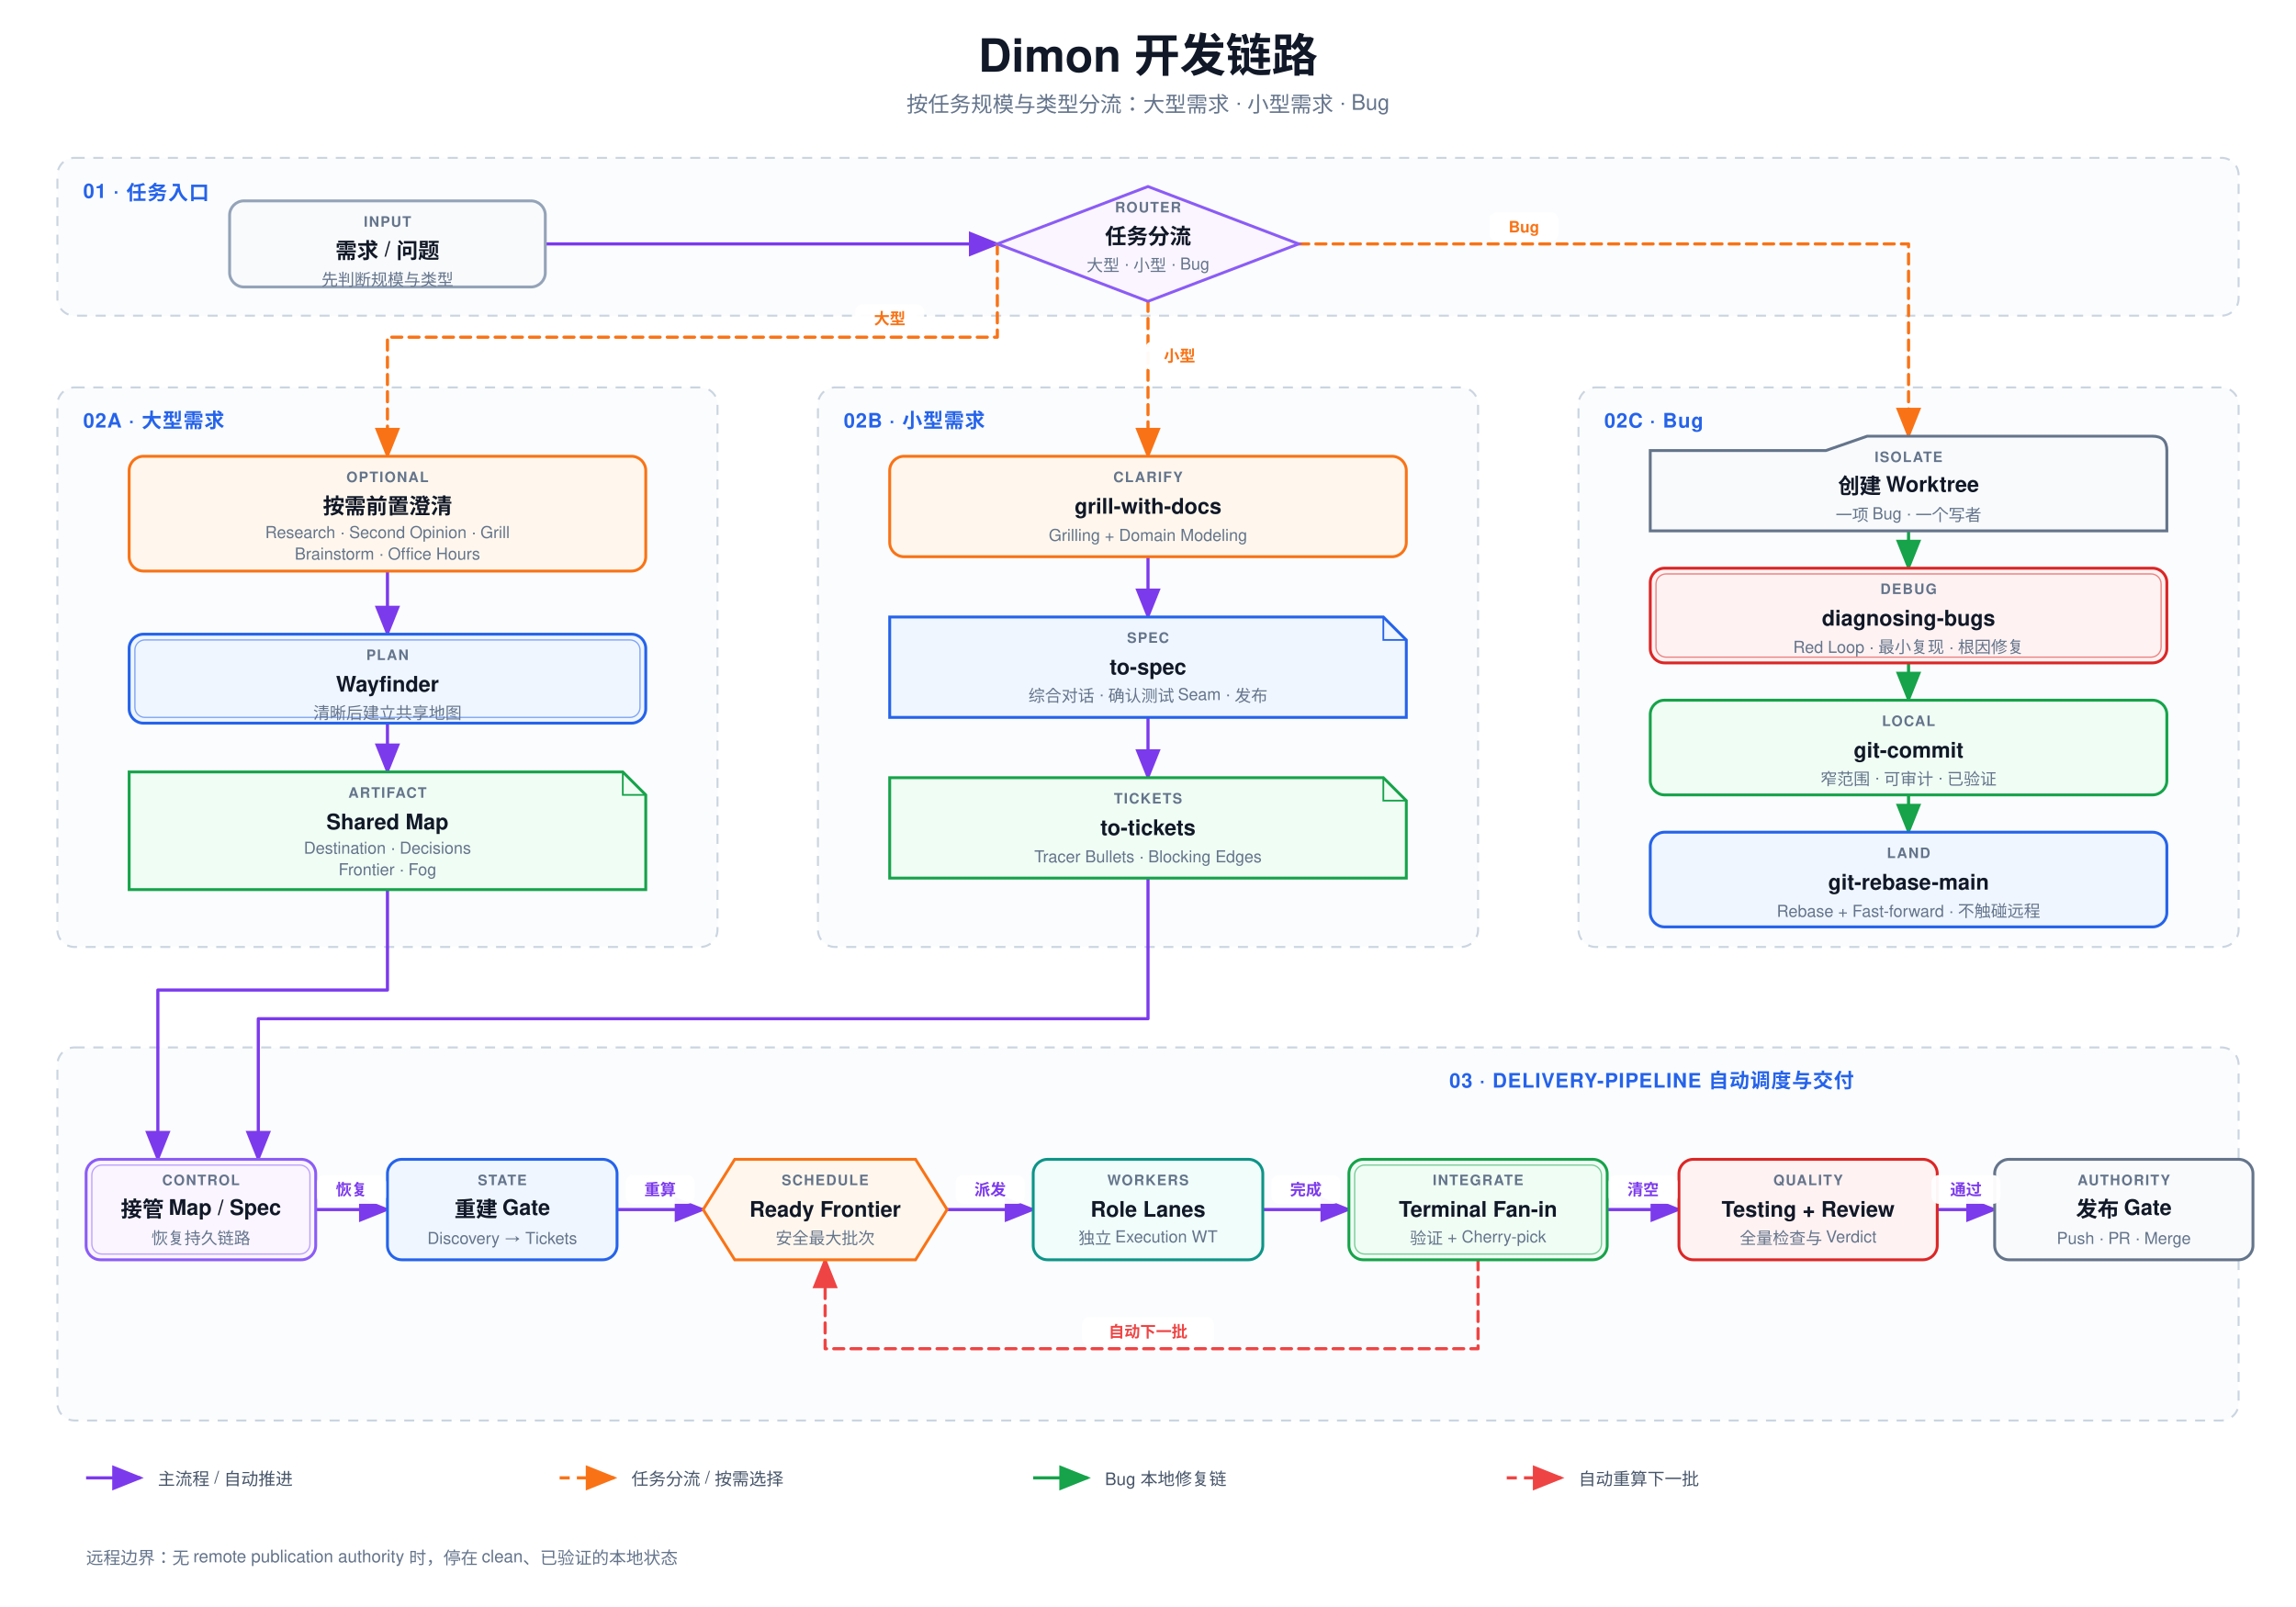
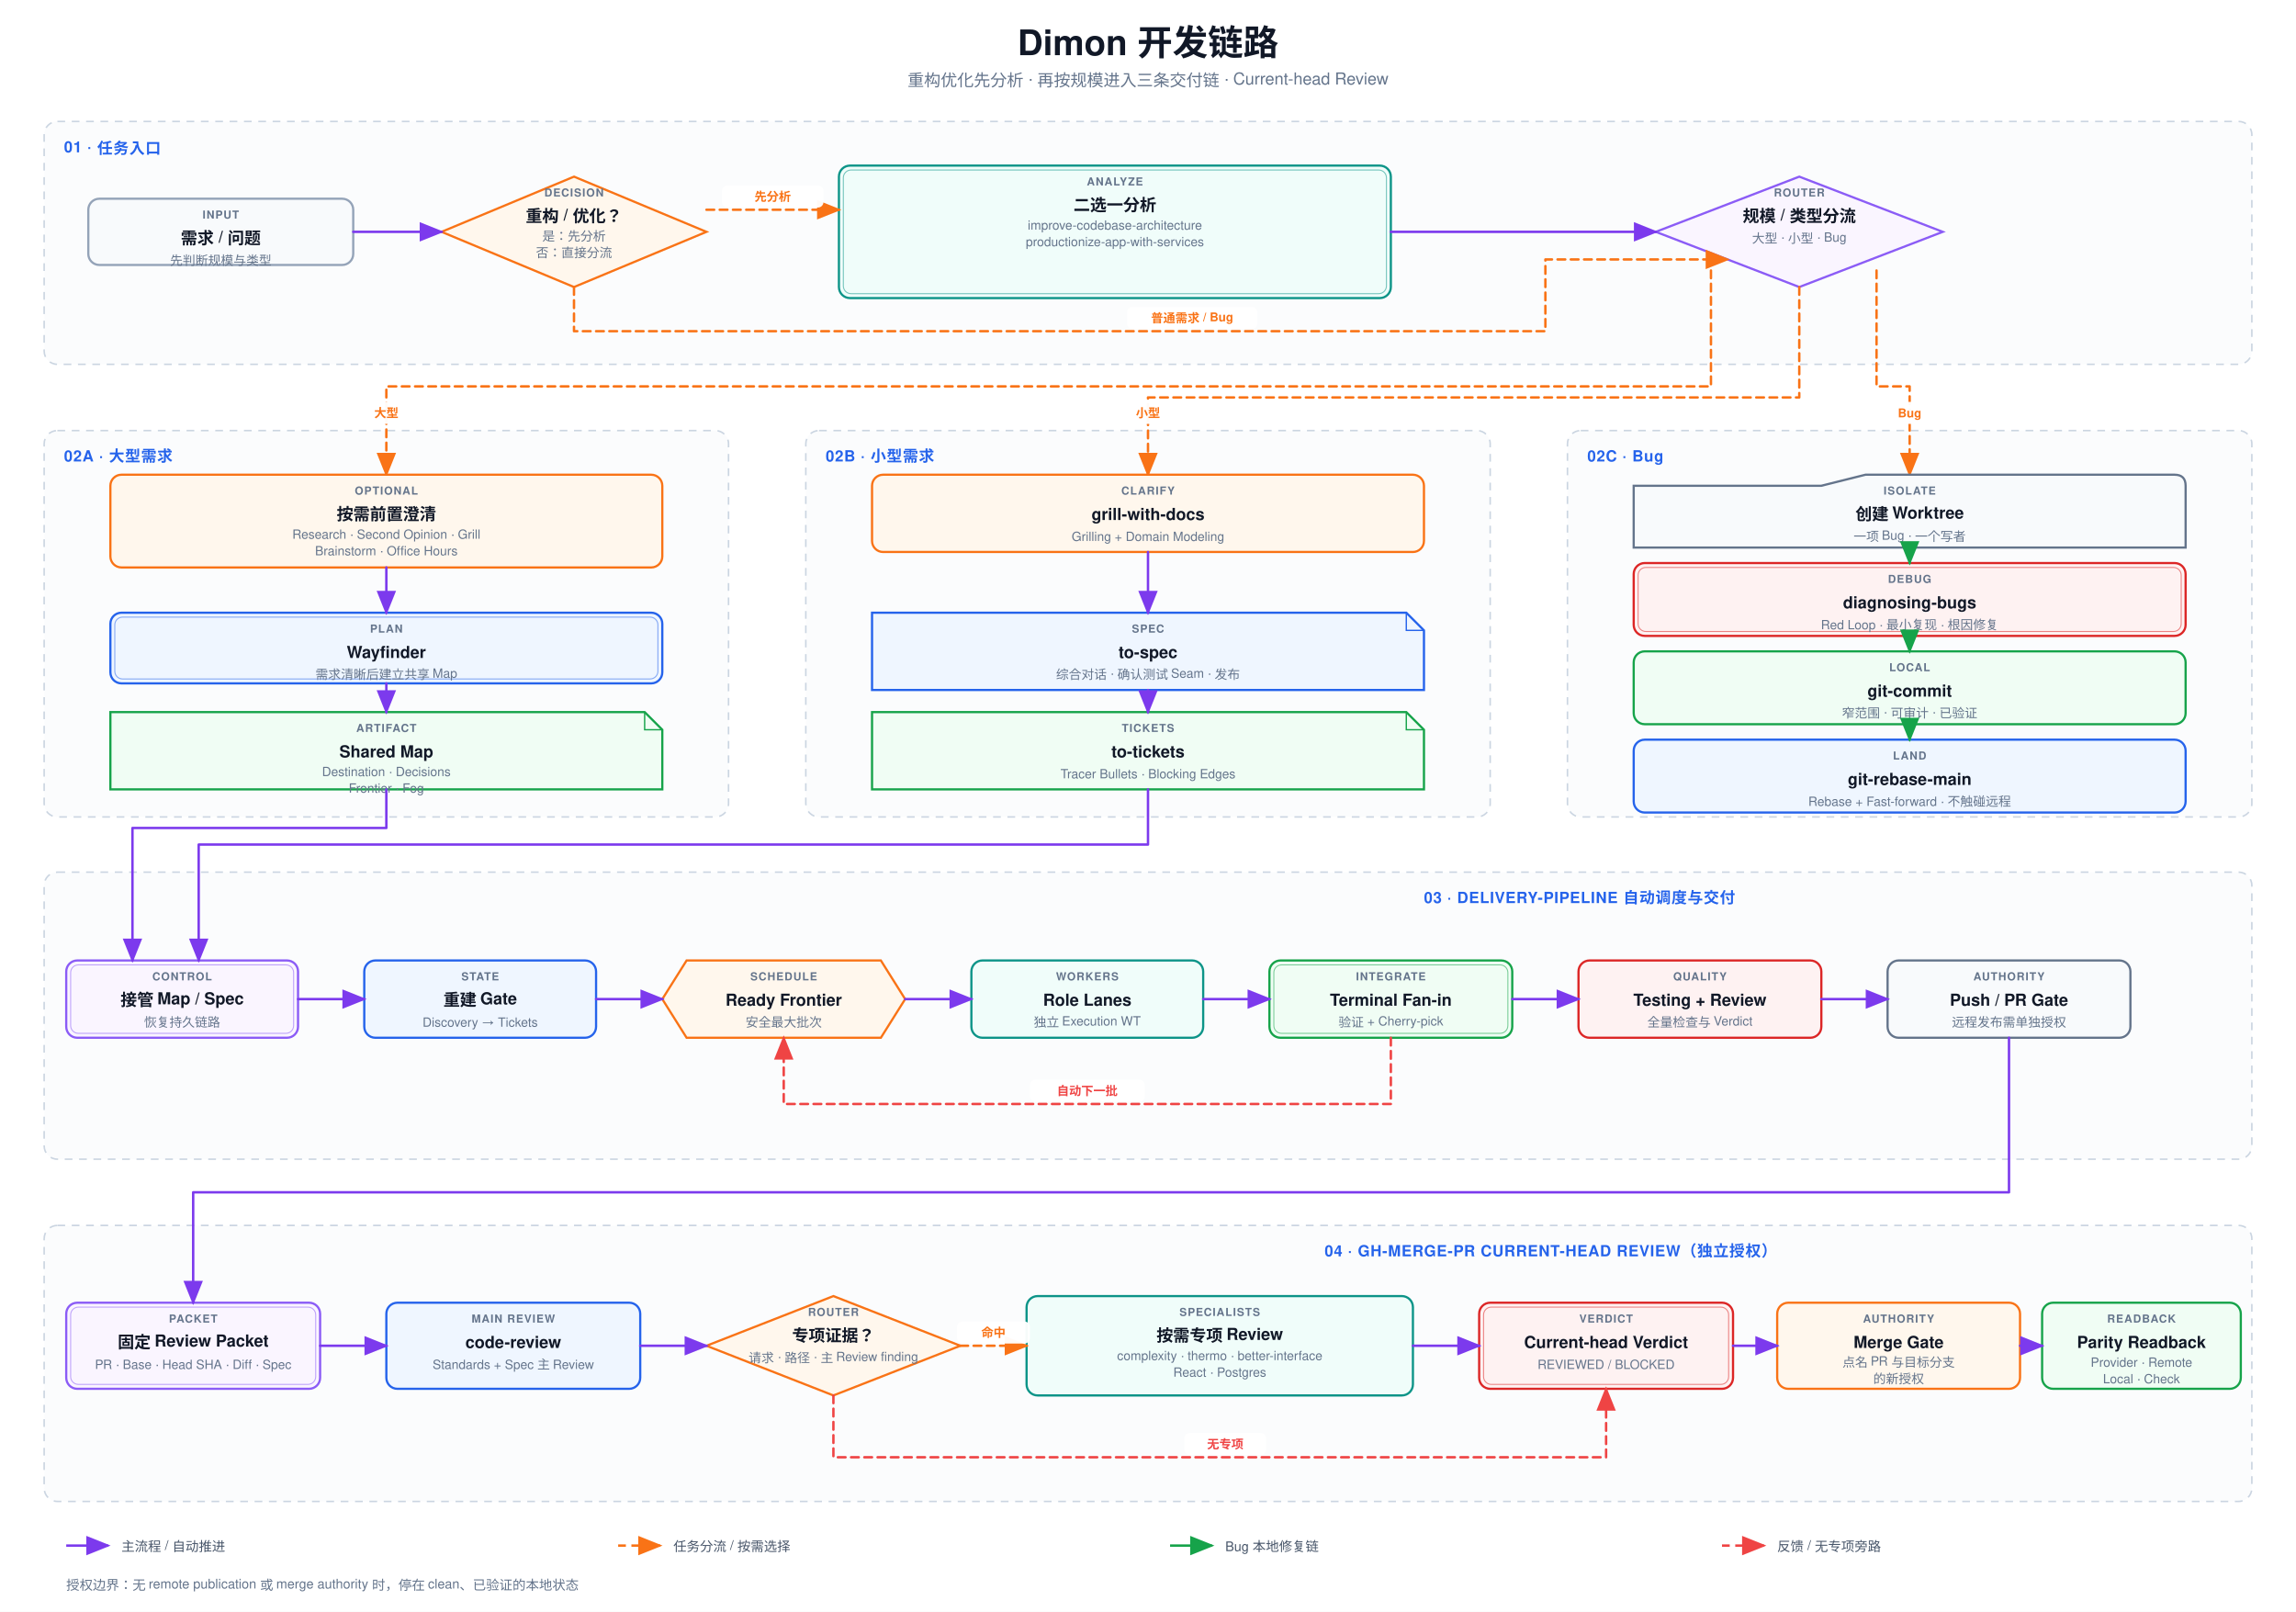
- <svg xmlns="http://www.w3.org/2000/svg" viewBox="0 0 1600 1120" width="1600" height="1120">
+ <svg xmlns="http://www.w3.org/2000/svg" viewBox="0 0 2080 1460" width="2080" height="1460">
  <style>
text { font-family: 'Helvetica Neue', Helvetica, Arial, 'PingFang SC', 'Microsoft YaHei', sans-serif; }
.title { fill:#111827; font-size:32px; font-weight:700; }
.subtitle { fill:#64748b; font-size:15px; }
.section { fill:#2563eb; font-size:14px; font-weight:700; letter-spacing:0.04em; }
.type { fill:#64748b; font-size:10px; font-weight:700; letter-spacing:0.08em; }
.node-title { fill:#111827; font-size:15px; font-weight:700; }
.node-sub { fill:#64748b; font-size:11.5px; }
.edge-label { font-size:11px; font-weight:600; }
.legend { fill:#475569; font-size:12px; }
.footer { fill:#64748b; font-size:12px; }
</style>
  <defs>
    <marker id="arrow-control" markerWidth="10" markerHeight="8" refX="9" refY="4" orient="auto">
      <polygon points="0 0, 10 4, 0 8" fill="#7c3aed" />
    </marker>
    <marker id="arrow-choice" markerWidth="10" markerHeight="8" refX="9" refY="4" orient="auto">
      <polygon points="0 0, 10 4, 0 8" fill="#f97316" />
    </marker>
    <marker id="arrow-bug" markerWidth="10" markerHeight="8" refX="9" refY="4" orient="auto">
      <polygon points="0 0, 10 4, 0 8" fill="#16a34a" />
    </marker>
    <marker id="arrow-feedback" markerWidth="10" markerHeight="8" refX="9" refY="4" orient="auto">
      <polygon points="0 0, 10 4, 0 8" fill="#ef4444" />
    </marker>
  </defs>
-   <rect data-graph-role="background" width="1600" height="1120" fill="#ffffff" />
-   <text x="800" y="50" text-anchor="middle" class="title">Dimon 开发链路</text>
-   <text x="800" y="78" text-anchor="middle" class="subtitle">按任务规模与类型分流：大型需求 · 小型需求 · Bug</text>
-   <g data-graph-role="container">
-     <rect data-graph-role="container" x="40" y="110" width="1520" height="110" rx="12" fill="#f8fafc" fill-opacity="0.58" stroke="#cbd5e1" stroke-width="1.4" stroke-dasharray="7 6" />
+   <rect data-graph-role="background" width="2080" height="1460" fill="#ffffff" />
+   <text x="1040" y="50" text-anchor="middle" class="title">Dimon 开发链路</text>
+   <text x="1040" y="78" text-anchor="middle" class="subtitle">重构优化先分析 · 再按规模进入三条交付链 · Current-head Review</text>
+   <g data-graph-role="container">
+     <rect data-graph-role="container" x="40" y="110" width="2000" height="220" rx="12" fill="#f8fafc" fill-opacity="0.58" stroke="#cbd5e1" stroke-width="1.4" stroke-dasharray="7 6" />
    <text x="58" y="138" class="section">01 · 任务入口</text>
  </g>
  <g data-graph-role="container">
-     <rect data-graph-role="container" x="40" y="270" width="460" height="390" rx="12" fill="#f8fafc" fill-opacity="0.58" stroke="#cbd5e1" stroke-width="1.4" stroke-dasharray="7 6" />
-     <text x="58" y="298" class="section">02A · 大型需求</text>
-   </g>
-   <g data-graph-role="container">
-     <rect data-graph-role="container" x="570" y="270" width="460" height="390" rx="12" fill="#f8fafc" fill-opacity="0.58" stroke="#cbd5e1" stroke-width="1.4" stroke-dasharray="7 6" />
-     <text x="588" y="298" class="section">02B · 小型需求</text>
-   </g>
-   <g data-graph-role="container">
-     <rect data-graph-role="container" x="1100" y="270" width="460" height="390" rx="12" fill="#f8fafc" fill-opacity="0.58" stroke="#cbd5e1" stroke-width="1.4" stroke-dasharray="7 6" />
-     <text x="1118" y="298" class="section">02C · Bug</text>
-   </g>
-   <g data-graph-role="container">
-     <rect data-graph-role="container" x="40" y="730" width="1520" height="260" rx="12" fill="#f8fafc" fill-opacity="0.58" stroke="#cbd5e1" stroke-width="1.4" stroke-dasharray="7 6" />
-     <text x="1010" y="758" class="section">03 · DELIVERY-PIPELINE 自动调度与交付</text>
-   </g>
-   <path id="start" data-graph-role="edge" data-source="request" data-target="route" d="M380 170 H695" fill="none" stroke="#7c3aed" stroke-width="2.2" stroke-linejoin="round" stroke-linecap="round" marker-end="url(#arrow-control)" />
-   <path id="route-large" data-graph-role="edge" data-source="route" data-target="large-clarify" d="M695 170 V235 H270 V318" fill="none" stroke="#f97316" stroke-width="2.2" stroke-linejoin="round" stroke-linecap="round" marker-end="url(#arrow-choice)" stroke-dasharray="7 5" />
-   <path id="route-small" data-graph-role="edge" data-source="route" data-target="small-grill" d="M800 210 V318" fill="none" stroke="#f97316" stroke-width="2.2" stroke-linejoin="round" stroke-linecap="round" marker-end="url(#arrow-choice)" stroke-dasharray="7 5" />
-   <path id="route-bug" data-graph-role="edge" data-source="route" data-target="bug-worktree" d="M905 170 H1330 V304" fill="none" stroke="#f97316" stroke-width="2.2" stroke-linejoin="round" stroke-linecap="round" marker-end="url(#arrow-choice)" stroke-dasharray="7 5" />
-   <path id="large-wayfinder" data-graph-role="edge" data-source="large-clarify" data-target="wayfinder" d="M270 398 V442" fill="none" stroke="#7c3aed" stroke-width="2.2" stroke-linejoin="round" stroke-linecap="round" marker-end="url(#arrow-control)" />
-   <path id="wayfinder-map" data-graph-role="edge" data-source="wayfinder" data-target="shared-map" d="M270 504 V538" fill="none" stroke="#7c3aed" stroke-width="2.2" stroke-linejoin="round" stroke-linecap="round" marker-end="url(#arrow-control)" />
-   <path id="small-spec" data-graph-role="edge" data-source="small-grill" data-target="to-spec" d="M800 388 V430" fill="none" stroke="#7c3aed" stroke-width="2.2" stroke-linejoin="round" stroke-linecap="round" marker-end="url(#arrow-control)" />
-   <path id="small-tickets" data-graph-role="edge" data-source="to-spec" data-target="to-tickets" d="M800 500 V542" fill="none" stroke="#7c3aed" stroke-width="2.2" stroke-linejoin="round" stroke-linecap="round" marker-end="url(#arrow-control)" />
-   <path id="bug-diagnose" data-graph-role="edge" data-source="bug-worktree" data-target="diagnosing-bugs" d="M1330 370 V396" fill="none" stroke="#16a34a" stroke-width="2.2" stroke-linejoin="round" stroke-linecap="round" marker-end="url(#arrow-bug)" />
-   <path id="bug-commit" data-graph-role="edge" data-source="diagnosing-bugs" data-target="git-commit" d="M1330 462 V488" fill="none" stroke="#16a34a" stroke-width="2.2" stroke-linejoin="round" stroke-linecap="round" marker-end="url(#arrow-bug)" />
-   <path id="bug-rebase" data-graph-role="edge" data-source="git-commit" data-target="git-rebase-main" d="M1330 554 V580" fill="none" stroke="#16a34a" stroke-width="2.2" stroke-linejoin="round" stroke-linecap="round" marker-end="url(#arrow-bug)" />
-   <path id="map-pipeline" data-graph-role="edge" data-source="shared-map" data-target="dp-input" d="M270 620 V690 H110 V808" fill="none" stroke="#7c3aed" stroke-width="2.2" stroke-linejoin="round" stroke-linecap="round" marker-end="url(#arrow-control)" />
-   <path id="tickets-pipeline" data-graph-role="edge" data-source="to-tickets" data-target="dp-input" d="M800 612 V710 H180 V808" fill="none" stroke="#7c3aed" stroke-width="2.2" stroke-linejoin="round" stroke-linecap="round" marker-end="url(#arrow-control)" />
-   <path id="dp-gate" data-graph-role="edge" data-source="dp-input" data-target="gate" d="M220 843 H270" fill="none" stroke="#7c3aed" stroke-width="2.2" stroke-linejoin="round" stroke-linecap="round" marker-end="url(#arrow-control)" />
-   <path id="dp-frontier" data-graph-role="edge" data-source="gate" data-target="frontier" d="M430 843 H490" fill="none" stroke="#7c3aed" stroke-width="2.2" stroke-linejoin="round" stroke-linecap="round" marker-end="url(#arrow-control)" />
-   <path id="dp-lanes" data-graph-role="edge" data-source="frontier" data-target="lanes" d="M660 843 H720" fill="none" stroke="#7c3aed" stroke-width="2.2" stroke-linejoin="round" stroke-linecap="round" marker-end="url(#arrow-control)" />
-   <path id="dp-fanin" data-graph-role="edge" data-source="lanes" data-target="fanin" d="M880 843 H940" fill="none" stroke="#7c3aed" stroke-width="2.2" stroke-linejoin="round" stroke-linecap="round" marker-end="url(#arrow-control)" />
-   <path id="dp-quality" data-graph-role="edge" data-source="fanin" data-target="quality" d="M1120 843 H1170" fill="none" stroke="#7c3aed" stroke-width="2.2" stroke-linejoin="round" stroke-linecap="round" marker-end="url(#arrow-control)" />
-   <path id="dp-remote" data-graph-role="edge" data-source="quality" data-target="remote" d="M1350 843 H1390" fill="none" stroke="#7c3aed" stroke-width="2.2" stroke-linejoin="round" stroke-linecap="round" marker-end="url(#arrow-control)" />
-   <path id="dp-loop" data-graph-role="edge" data-source="fanin" data-target="frontier" d="M1030 878 V940 H575 V878" fill="none" stroke="#ef4444" stroke-width="2.2" stroke-linejoin="round" stroke-linecap="round" marker-end="url(#arrow-feedback)" stroke-dasharray="7 5" />
+     <rect data-graph-role="container" x="40" y="390" width="620" height="350" rx="12" fill="#f8fafc" fill-opacity="0.58" stroke="#cbd5e1" stroke-width="1.4" stroke-dasharray="7 6" />
+     <text x="58" y="418" class="section">02A · 大型需求</text>
+   </g>
+   <g data-graph-role="container">
+     <rect data-graph-role="container" x="730" y="390" width="620" height="350" rx="12" fill="#f8fafc" fill-opacity="0.58" stroke="#cbd5e1" stroke-width="1.4" stroke-dasharray="7 6" />
+     <text x="748" y="418" class="section">02B · 小型需求</text>
+   </g>
+   <g data-graph-role="container">
+     <rect data-graph-role="container" x="1420" y="390" width="620" height="350" rx="12" fill="#f8fafc" fill-opacity="0.58" stroke="#cbd5e1" stroke-width="1.4" stroke-dasharray="7 6" />
+     <text x="1438" y="418" class="section">02C · Bug</text>
+   </g>
+   <g data-graph-role="container">
+     <rect data-graph-role="container" x="40" y="790" width="2000" height="260" rx="12" fill="#f8fafc" fill-opacity="0.58" stroke="#cbd5e1" stroke-width="1.4" stroke-dasharray="7 6" />
+     <text x="1290" y="818" class="section">03 · DELIVERY-PIPELINE 自动调度与交付</text>
+   </g>
+   <g data-graph-role="container">
+     <rect data-graph-role="container" x="40" y="1110" width="2000" height="250" rx="12" fill="#f8fafc" fill-opacity="0.58" stroke="#cbd5e1" stroke-width="1.4" stroke-dasharray="7 6" />
+     <text x="1200" y="1138" class="section">04 · GH-MERGE-PR CURRENT-HEAD REVIEW（独立授权）</text>
+   </g>
  <g data-graph-role="node" data-node-id="request">
-     <rect x="160" y="140" width="220" height="60" rx="10" fill="#f8fafc" stroke="#94a3b8" stroke-width="2" />
-     <text x="270.0" y="158" text-anchor="middle" class="type">INPUT</text>
-     <text x="270.0" y="180" text-anchor="middle" class="node-title">需求 / 问题</text>
-     <text x="270.0" y="199" text-anchor="middle" class="node-sub">先判断规模与类型</text>
+     <rect x="80" y="180" width="240" height="60" rx="10" fill="#f8fafc" stroke="#94a3b8" stroke-width="2" />
+     <text x="200.0" y="198" text-anchor="middle" class="type">INPUT</text>
+     <text x="200.0" y="221" text-anchor="middle" class="node-title">需求 / 问题</text>
+     <text x="200.0" y="240" text-anchor="middle" class="node-sub">先判断规模与类型</text>
+   </g>
+   <g data-graph-role="node" data-node-id="kind">
+     <polygon points="520.0,160 640,210.0 520.0,260 400,210.0" fill="#fff7ed" stroke="#f97316" stroke-width="2" />
+     <text x="520.0" y="178" text-anchor="middle" class="type">DECISION</text>
+     <text x="520.0" y="201" text-anchor="middle" class="node-title">重构 / 优化？</text>
+     <text x="520.0" y="218" text-anchor="middle" class="node-sub">是：先分析</text>
+     <text x="520.0" y="233" text-anchor="middle" class="node-sub">否：直接分流</text>
+   </g>
+   <g data-graph-role="node" data-node-id="analysis">
+     <rect x="760" y="150" width="500" height="120" rx="10" fill="#f0fdfa" stroke="#0d9488" stroke-width="2" />
+     <rect x="764" y="154" width="492" height="112" rx="7" fill="none" stroke="#0d9488" stroke-width="0.9" opacity="0.55" />
+     <text x="1010.0" y="168" text-anchor="middle" class="type">ANALYZE</text>
+     <text x="1010.0" y="191" text-anchor="middle" class="node-title">二选一分析</text>
+     <text x="1010.0" y="208" text-anchor="middle" class="node-sub">improve-codebase-architecture</text>
+     <text x="1010.0" y="223" text-anchor="middle" class="node-sub">productionize-app-with-services</text>
  </g>
  <g data-graph-role="node" data-node-id="route">
-     <polygon points="800.0,130 905,170.0 800.0,210 695,170.0" fill="#faf5ff" stroke="#8b5cf6" stroke-width="2" />
-     <text x="800.0" y="148" text-anchor="middle" class="type">ROUTER</text>
-     <text x="800.0" y="170" text-anchor="middle" class="node-title">任务分流</text>
-     <text x="800.0" y="189" text-anchor="middle" class="node-sub">大型 · 小型 · Bug</text>
+     <polygon points="1630.0,160 1760,210.0 1630.0,260 1500,210.0" fill="#faf5ff" stroke="#8b5cf6" stroke-width="2" />
+     <text x="1630.0" y="178" text-anchor="middle" class="type">ROUTER</text>
+     <text x="1630.0" y="201" text-anchor="middle" class="node-title">规模 / 类型分流</text>
+     <text x="1630.0" y="220" text-anchor="middle" class="node-sub">大型 · 小型 · Bug</text>
+   </g>
+   <path id="start" data-graph-role="edge" data-source="request" data-target="kind" d="M320 210 H400" fill="none" stroke="#7c3aed" stroke-width="2.2" stroke-linejoin="round" stroke-linecap="round" marker-end="url(#arrow-control)" />
+   <path id="kind-analysis" data-graph-role="edge" data-source="kind" data-target="analysis" d="M640 190 H760" fill="none" stroke="#f97316" stroke-width="2.2" stroke-linejoin="round" stroke-linecap="round" marker-end="url(#arrow-choice)" stroke-dasharray="7 5" />
+   <path id="analysis-route" data-graph-role="edge" data-source="analysis" data-target="route" d="M1260 210 H1500" fill="none" stroke="#7c3aed" stroke-width="2.2" stroke-linejoin="round" stroke-linecap="round" marker-end="url(#arrow-control)" />
+   <path id="kind-direct" data-graph-role="edge" data-source="kind" data-target="route" d="M520 260 V300 H1400 V235 H1565" fill="none" stroke="#f97316" stroke-width="2.2" stroke-linejoin="round" stroke-linecap="round" marker-end="url(#arrow-choice)" stroke-dasharray="7 5" />
+   <g data-graph-role="label">
+     <rect x="654.0" y="168" width="92" height="20" rx="5" fill="#ffffff" opacity="0.96" />
+     <text x="700" y="182" text-anchor="middle" class="edge-label" fill="#f97316">先分析</text>
+   </g>
+   <g data-graph-role="label">
+     <rect x="1021.0" y="278" width="118" height="20" rx="5" fill="#ffffff" opacity="0.96" />
+     <text x="1080" y="292" text-anchor="middle" class="edge-label" fill="#f97316">普通需求 / Bug</text>
+   </g>
+   <path id="route-0" data-graph-role="edge" data-source="route" data-target="large-clarify" d="M1550 245 V350 H350 V430" fill="none" stroke="#f97316" stroke-width="2.2" stroke-linejoin="round" stroke-linecap="round" marker-end="url(#arrow-choice)" stroke-dasharray="7 5" />
+   <g data-graph-role="label">
+     <rect x="316.0" y="364" width="68" height="20" rx="5" fill="#ffffff" opacity="0.96" />
+     <text x="350" y="378" text-anchor="middle" class="edge-label" fill="#f97316">大型</text>
+   </g>
+   <path id="route-1" data-graph-role="edge" data-source="route" data-target="small-grill" d="M1630 260 V360 H1040 V430" fill="none" stroke="#f97316" stroke-width="2.2" stroke-linejoin="round" stroke-linecap="round" marker-end="url(#arrow-choice)" stroke-dasharray="7 5" />
+   <g data-graph-role="label">
+     <rect x="1006.0" y="364" width="68" height="20" rx="5" fill="#ffffff" opacity="0.96" />
+     <text x="1040" y="378" text-anchor="middle" class="edge-label" fill="#f97316">小型</text>
+   </g>
+   <path id="route-2" data-graph-role="edge" data-source="route" data-target="bug-worktree" d="M1700 245 V350 H1730 V430" fill="none" stroke="#f97316" stroke-width="2.2" stroke-linejoin="round" stroke-linecap="round" marker-end="url(#arrow-choice)" stroke-dasharray="7 5" />
+   <g data-graph-role="label">
+     <rect x="1696.0" y="364" width="68" height="20" rx="5" fill="#ffffff" opacity="0.96" />
+     <text x="1730" y="378" text-anchor="middle" class="edge-label" fill="#f97316">Bug</text>
  </g>
  <g data-graph-role="node" data-node-id="large-clarify">
-     <rect x="90" y="318" width="360" height="80" rx="10" fill="#fff7ed" stroke="#f97316" stroke-width="2" />
-     <text x="270.0" y="336" text-anchor="middle" class="type">OPTIONAL</text>
-     <text x="270.0" y="358" text-anchor="middle" class="node-title">按需前置澄清</text>
-     <text x="270.0" y="375" text-anchor="middle" class="node-sub">Research · Second Opinion · Grill</text>
-     <text x="270.0" y="390" text-anchor="middle" class="node-sub">Brainstorm · Office Hours</text>
-   </g>
-   <g data-graph-role="node" data-node-id="wayfinder">
-     <rect x="90" y="442" width="360" height="62" rx="10" fill="#eff6ff" stroke="#2563eb" stroke-width="2" />
-     <rect x="94" y="446" width="352" height="54" rx="7" fill="none" stroke="#2563eb" stroke-width="0.9" opacity="0.55" />
-     <text x="270.0" y="460" text-anchor="middle" class="type">PLAN</text>
-     <text x="270.0" y="482" text-anchor="middle" class="node-title">Wayfinder</text>
-     <text x="270.0" y="501" text-anchor="middle" class="node-sub">清晰后建立共享地图</text>
-   </g>
-   <g data-graph-role="node" data-node-id="shared-map">
-     <path d="M90,538 H434 L450,554 V620 H90 Z" fill="#f0fdf4" stroke="#16a34a" stroke-width="2" />
-     <path d="M434,538 V554 H450" fill="none" stroke="#16a34a" stroke-width="1.2" />
-     <text x="270.0" y="556" text-anchor="middle" class="type">ARTIFACT</text>
-     <text x="270.0" y="578" text-anchor="middle" class="node-title">Shared Map</text>
-     <text x="270.0" y="595" text-anchor="middle" class="node-sub">Destination · Decisions</text>
-     <text x="270.0" y="610" text-anchor="middle" class="node-sub">Frontier · Fog</text>
-   </g>
+     <rect x="100" y="430" width="500" height="84" rx="10" fill="#fff7ed" stroke="#f97316" stroke-width="2" />
+     <text x="350.0" y="448" text-anchor="middle" class="type">OPTIONAL</text>
+     <text x="350.0" y="471" text-anchor="middle" class="node-title">按需前置澄清</text>
+     <text x="350.0" y="488" text-anchor="middle" class="node-sub">Research · Second Opinion · Grill</text>
+     <text x="350.0" y="503" text-anchor="middle" class="node-sub">Brainstorm · Office Hours</text>
+   </g>
+   <g data-graph-role="node" data-node-id="large-wayfinder">
+     <rect x="100" y="555" width="500" height="64" rx="10" fill="#eff6ff" stroke="#2563eb" stroke-width="2" />
+     <rect x="104" y="559" width="492" height="56" rx="7" fill="none" stroke="#2563eb" stroke-width="0.9" opacity="0.55" />
+     <text x="350.0" y="573" text-anchor="middle" class="type">PLAN</text>
+     <text x="350.0" y="596" text-anchor="middle" class="node-title">Wayfinder</text>
+     <text x="350.0" y="615" text-anchor="middle" class="node-sub">需求清晰后建立共享 Map</text>
+   </g>
+   <g data-graph-role="node" data-node-id="large-map">
+     <path d="M100,645 H584 L600,661 V715 H100 Z" fill="#f0fdf4" stroke="#16a34a" stroke-width="2" />
+     <path d="M584,645 V661 H600" fill="none" stroke="#16a34a" stroke-width="1.2" />
+     <text x="350.0" y="663" text-anchor="middle" class="type">ARTIFACT</text>
+     <text x="350.0" y="686" text-anchor="middle" class="node-title">Shared Map</text>
+     <text x="350.0" y="703" text-anchor="middle" class="node-sub">Destination · Decisions</text>
+     <text x="350.0" y="718" text-anchor="middle" class="node-sub">Frontier · Fog</text>
+   </g>
+   <path id="large-plan" data-graph-role="edge" data-source="large-clarify" data-target="large-wayfinder" d="M350 514 V555" fill="none" stroke="#7c3aed" stroke-width="2.2" stroke-linejoin="round" stroke-linecap="round" marker-end="url(#arrow-control)" />
+   <path id="large-map-edge" data-graph-role="edge" data-source="large-wayfinder" data-target="large-map" d="M350 619 V645" fill="none" stroke="#7c3aed" stroke-width="2.2" stroke-linejoin="round" stroke-linecap="round" marker-end="url(#arrow-control)" />
  <g data-graph-role="node" data-node-id="small-grill">
-     <rect x="620" y="318" width="360" height="70" rx="10" fill="#fff7ed" stroke="#f97316" stroke-width="2" />
-     <text x="800.0" y="336" text-anchor="middle" class="type">CLARIFY</text>
-     <text x="800.0" y="358" text-anchor="middle" class="node-title">grill-with-docs</text>
-     <text x="800.0" y="377" text-anchor="middle" class="node-sub">Grilling + Domain Modeling</text>
+     <rect x="790" y="430" width="500" height="70" rx="10" fill="#fff7ed" stroke="#f97316" stroke-width="2" />
+     <text x="1040.0" y="448" text-anchor="middle" class="type">CLARIFY</text>
+     <text x="1040.0" y="471" text-anchor="middle" class="node-title">grill-with-docs</text>
+     <text x="1040.0" y="490" text-anchor="middle" class="node-sub">Grilling + Domain Modeling</text>
  </g>
  <g data-graph-role="node" data-node-id="to-spec">
-     <path d="M620,430 H964 L980,446 V500 H620 Z" fill="#eff6ff" stroke="#2563eb" stroke-width="2" />
-     <path d="M964,430 V446 H980" fill="none" stroke="#2563eb" stroke-width="1.2" />
-     <text x="800.0" y="448" text-anchor="middle" class="type">SPEC</text>
-     <text x="800.0" y="470" text-anchor="middle" class="node-title">to-spec</text>
-     <text x="800.0" y="489" text-anchor="middle" class="node-sub">综合对话 · 确认测试 Seam · 发布</text>
+     <path d="M790,555 H1274 L1290,571 V625 H790 Z" fill="#eff6ff" stroke="#2563eb" stroke-width="2" />
+     <path d="M1274,555 V571 H1290" fill="none" stroke="#2563eb" stroke-width="1.2" />
+     <text x="1040.0" y="573" text-anchor="middle" class="type">SPEC</text>
+     <text x="1040.0" y="596" text-anchor="middle" class="node-title">to-spec</text>
+     <text x="1040.0" y="615" text-anchor="middle" class="node-sub">综合对话 · 确认测试 Seam · 发布</text>
  </g>
  <g data-graph-role="node" data-node-id="to-tickets">
-     <path d="M620,542 H964 L980,558 V612 H620 Z" fill="#f0fdf4" stroke="#16a34a" stroke-width="2" />
-     <path d="M964,542 V558 H980" fill="none" stroke="#16a34a" stroke-width="1.2" />
-     <text x="800.0" y="560" text-anchor="middle" class="type">TICKETS</text>
-     <text x="800.0" y="582" text-anchor="middle" class="node-title">to-tickets</text>
-     <text x="800.0" y="601" text-anchor="middle" class="node-sub">Tracer Bullets · Blocking Edges</text>
-   </g>
+     <path d="M790,645 H1274 L1290,661 V715 H790 Z" fill="#f0fdf4" stroke="#16a34a" stroke-width="2" />
+     <path d="M1274,645 V661 H1290" fill="none" stroke="#16a34a" stroke-width="1.2" />
+     <text x="1040.0" y="663" text-anchor="middle" class="type">TICKETS</text>
+     <text x="1040.0" y="686" text-anchor="middle" class="node-title">to-tickets</text>
+     <text x="1040.0" y="705" text-anchor="middle" class="node-sub">Tracer Bullets · Blocking Edges</text>
+   </g>
+   <path id="small-spec" data-graph-role="edge" data-source="small-grill" data-target="to-spec" d="M1040 500 V555" fill="none" stroke="#7c3aed" stroke-width="2.2" stroke-linejoin="round" stroke-linecap="round" marker-end="url(#arrow-control)" />
+   <path id="small-tickets" data-graph-role="edge" data-source="to-spec" data-target="to-tickets" d="M1040 625 V645" fill="none" stroke="#7c3aed" stroke-width="2.2" stroke-linejoin="round" stroke-linecap="round" marker-end="url(#arrow-control)" />
  <g data-graph-role="node" data-node-id="bug-worktree">
-     <path d="M1150,314 H1272.4 L1301.2,304 H1500 Q1510,304 1510,314 V370 H1150 Z" fill="#f8fafc" stroke="#64748b" stroke-width="2" />
-     <text x="1330.0" y="322" text-anchor="middle" class="type">ISOLATE</text>
-     <text x="1330.0" y="344" text-anchor="middle" class="node-title">创建 Worktree</text>
-     <text x="1330.0" y="363" text-anchor="middle" class="node-sub">一项 Bug · 一个写者</text>
+     <path d="M1480,440 H1650.0 L1690.0,430 H1970 Q1980,430 1980,440 V496 H1480 Z" fill="#f8fafc" stroke="#64748b" stroke-width="2" />
+     <text x="1730.0" y="448" text-anchor="middle" class="type">ISOLATE</text>
+     <text x="1730.0" y="471" text-anchor="middle" class="node-title">创建 Worktree</text>
+     <text x="1730.0" y="490" text-anchor="middle" class="node-sub">一项 Bug · 一个写者</text>
  </g>
  <g data-graph-role="node" data-node-id="diagnosing-bugs">
-     <rect x="1150" y="396" width="360" height="66" rx="10" fill="#fef2f2" stroke="#dc2626" stroke-width="2" />
-     <rect x="1154" y="400" width="352" height="58" rx="7" fill="none" stroke="#dc2626" stroke-width="0.9" opacity="0.55" />
-     <text x="1330.0" y="414" text-anchor="middle" class="type">DEBUG</text>
-     <text x="1330.0" y="436" text-anchor="middle" class="node-title">diagnosing-bugs</text>
-     <text x="1330.0" y="455" text-anchor="middle" class="node-sub">Red Loop · 最小复现 · 根因修复</text>
+     <rect x="1480" y="510" width="500" height="66" rx="10" fill="#fef2f2" stroke="#dc2626" stroke-width="2" />
+     <rect x="1484" y="514" width="492" height="58" rx="7" fill="none" stroke="#dc2626" stroke-width="0.9" opacity="0.55" />
+     <text x="1730.0" y="528" text-anchor="middle" class="type">DEBUG</text>
+     <text x="1730.0" y="551" text-anchor="middle" class="node-title">diagnosing-bugs</text>
+     <text x="1730.0" y="570" text-anchor="middle" class="node-sub">Red Loop · 最小复现 · 根因修复</text>
  </g>
  <g data-graph-role="node" data-node-id="git-commit">
-     <rect x="1150" y="488" width="360" height="66" rx="10" fill="#f0fdf4" stroke="#16a34a" stroke-width="2" />
-     <text x="1330.0" y="506" text-anchor="middle" class="type">LOCAL</text>
-     <text x="1330.0" y="528" text-anchor="middle" class="node-title">git-commit</text>
-     <text x="1330.0" y="547" text-anchor="middle" class="node-sub">窄范围 · 可审计 · 已验证</text>
+     <rect x="1480" y="590" width="500" height="66" rx="10" fill="#f0fdf4" stroke="#16a34a" stroke-width="2" />
+     <text x="1730.0" y="608" text-anchor="middle" class="type">LOCAL</text>
+     <text x="1730.0" y="631" text-anchor="middle" class="node-title">git-commit</text>
+     <text x="1730.0" y="650" text-anchor="middle" class="node-sub">窄范围 · 可审计 · 已验证</text>
  </g>
  <g data-graph-role="node" data-node-id="git-rebase-main">
-     <rect x="1150" y="580" width="360" height="66" rx="10" fill="#eff6ff" stroke="#2563eb" stroke-width="2" />
-     <text x="1330.0" y="598" text-anchor="middle" class="type">LAND</text>
-     <text x="1330.0" y="620" text-anchor="middle" class="node-title">git-rebase-main</text>
-     <text x="1330.0" y="639" text-anchor="middle" class="node-sub">Rebase + Fast-forward · 不触碰远程</text>
-   </g>
+     <rect x="1480" y="670" width="500" height="66" rx="10" fill="#eff6ff" stroke="#2563eb" stroke-width="2" />
+     <text x="1730.0" y="688" text-anchor="middle" class="type">LAND</text>
+     <text x="1730.0" y="711" text-anchor="middle" class="node-title">git-rebase-main</text>
+     <text x="1730.0" y="730" text-anchor="middle" class="node-sub">Rebase + Fast-forward · 不触碰远程</text>
+   </g>
+   <path id="bug-diagnose" data-graph-role="edge" data-source="bug-worktree" data-target="diagnosing-bugs" d="M1730 496 V510" fill="none" stroke="#16a34a" stroke-width="2.2" stroke-linejoin="round" stroke-linecap="round" marker-end="url(#arrow-bug)" />
+   <path id="bug-commit" data-graph-role="edge" data-source="diagnosing-bugs" data-target="git-commit" d="M1730 576 V590" fill="none" stroke="#16a34a" stroke-width="2.2" stroke-linejoin="round" stroke-linecap="round" marker-end="url(#arrow-bug)" />
+   <path id="bug-rebase" data-graph-role="edge" data-source="git-commit" data-target="git-rebase-main" d="M1730 656 V670" fill="none" stroke="#16a34a" stroke-width="2.2" stroke-linejoin="round" stroke-linecap="round" marker-end="url(#arrow-bug)" />
  <g data-graph-role="node" data-node-id="dp-input">
-     <rect x="60" y="808" width="160" height="70" rx="10" fill="#faf5ff" stroke="#8b5cf6" stroke-width="2" />
-     <rect x="64" y="812" width="152" height="62" rx="7" fill="none" stroke="#8b5cf6" stroke-width="0.9" opacity="0.55" />
-     <text x="140.0" y="826" text-anchor="middle" class="type">CONTROL</text>
-     <text x="140.0" y="848" text-anchor="middle" class="node-title">接管 Map / Spec</text>
-     <text x="140.0" y="867" text-anchor="middle" class="node-sub">恢复持久链路</text>
+     <rect x="60" y="870" width="210" height="70" rx="10" fill="#faf5ff" stroke="#8b5cf6" stroke-width="2" />
+     <rect x="64" y="874" width="202" height="62" rx="7" fill="none" stroke="#8b5cf6" stroke-width="0.9" opacity="0.55" />
+     <text x="165.0" y="888" text-anchor="middle" class="type">CONTROL</text>
+     <text x="165.0" y="911" text-anchor="middle" class="node-title">接管 Map / Spec</text>
+     <text x="165.0" y="930" text-anchor="middle" class="node-sub">恢复持久链路</text>
  </g>
  <g data-graph-role="node" data-node-id="gate">
-     <rect x="270" y="808" width="160" height="70" rx="10" fill="#eff6ff" stroke="#2563eb" stroke-width="2" />
-     <text x="350.0" y="826" text-anchor="middle" class="type">STATE</text>
-     <text x="350.0" y="848" text-anchor="middle" class="node-title">重建 Gate</text>
-     <text x="350.0" y="867" text-anchor="middle" class="node-sub">Discovery → Tickets</text>
+     <rect x="330" y="870" width="210" height="70" rx="10" fill="#eff6ff" stroke="#2563eb" stroke-width="2" />
+     <text x="435.0" y="888" text-anchor="middle" class="type">STATE</text>
+     <text x="435.0" y="911" text-anchor="middle" class="node-title">重建 Gate</text>
+     <text x="435.0" y="930" text-anchor="middle" class="node-sub">Discovery → Tickets</text>
  </g>
  <g data-graph-role="node" data-node-id="frontier">
-     <polygon points="512,808 638,808 660,843.0 638,878 512,878 490,843.0" fill="#fff7ed" stroke="#f97316" stroke-width="2" />
-     <text x="575.0" y="826" text-anchor="middle" class="type">SCHEDULE</text>
-     <text x="575.0" y="848" text-anchor="middle" class="node-title">Ready Frontier</text>
-     <text x="575.0" y="867" text-anchor="middle" class="node-sub">安全最大批次</text>
+     <polygon points="622,870 798,870 820,905.0 798,940 622,940 600,905.0" fill="#fff7ed" stroke="#f97316" stroke-width="2" />
+     <text x="710.0" y="888" text-anchor="middle" class="type">SCHEDULE</text>
+     <text x="710.0" y="911" text-anchor="middle" class="node-title">Ready Frontier</text>
+     <text x="710.0" y="930" text-anchor="middle" class="node-sub">安全最大批次</text>
  </g>
  <g data-graph-role="node" data-node-id="lanes">
-     <rect x="720" y="808" width="160" height="70" rx="10" fill="#f0fdfa" stroke="#0d9488" stroke-width="2" />
-     <text x="800.0" y="826" text-anchor="middle" class="type">WORKERS</text>
-     <text x="800.0" y="848" text-anchor="middle" class="node-title">Role Lanes</text>
-     <text x="800.0" y="867" text-anchor="middle" class="node-sub">独立 Execution WT</text>
+     <rect x="880" y="870" width="210" height="70" rx="10" fill="#f0fdfa" stroke="#0d9488" stroke-width="2" />
+     <text x="985.0" y="888" text-anchor="middle" class="type">WORKERS</text>
+     <text x="985.0" y="911" text-anchor="middle" class="node-title">Role Lanes</text>
+     <text x="985.0" y="930" text-anchor="middle" class="node-sub">独立 Execution WT</text>
  </g>
  <g data-graph-role="node" data-node-id="fanin">
-     <rect x="940" y="808" width="180" height="70" rx="10" fill="#f0fdf4" stroke="#16a34a" stroke-width="2" />
-     <rect x="944" y="812" width="172" height="62" rx="7" fill="none" stroke="#16a34a" stroke-width="0.9" opacity="0.55" />
-     <text x="1030.0" y="826" text-anchor="middle" class="type">INTEGRATE</text>
-     <text x="1030.0" y="848" text-anchor="middle" class="node-title">Terminal Fan-in</text>
-     <text x="1030.0" y="867" text-anchor="middle" class="node-sub">验证 + Cherry-pick</text>
+     <rect x="1150" y="870" width="220" height="70" rx="10" fill="#f0fdf4" stroke="#16a34a" stroke-width="2" />
+     <rect x="1154" y="874" width="212" height="62" rx="7" fill="none" stroke="#16a34a" stroke-width="0.9" opacity="0.55" />
+     <text x="1260.0" y="888" text-anchor="middle" class="type">INTEGRATE</text>
+     <text x="1260.0" y="911" text-anchor="middle" class="node-title">Terminal Fan-in</text>
+     <text x="1260.0" y="930" text-anchor="middle" class="node-sub">验证 + Cherry-pick</text>
  </g>
  <g data-graph-role="node" data-node-id="quality">
-     <rect x="1170" y="808" width="180" height="70" rx="10" fill="#fef2f2" stroke="#dc2626" stroke-width="2" />
-     <text x="1260.0" y="826" text-anchor="middle" class="type">QUALITY</text>
-     <text x="1260.0" y="848" text-anchor="middle" class="node-title">Testing + Review</text>
-     <text x="1260.0" y="867" text-anchor="middle" class="node-sub">全量检查与 Verdict</text>
+     <rect x="1430" y="870" width="220" height="70" rx="10" fill="#fef2f2" stroke="#dc2626" stroke-width="2" />
+     <text x="1540.0" y="888" text-anchor="middle" class="type">QUALITY</text>
+     <text x="1540.0" y="911" text-anchor="middle" class="node-title">Testing + Review</text>
+     <text x="1540.0" y="930" text-anchor="middle" class="node-sub">全量检查与 Verdict</text>
  </g>
  <g data-graph-role="node" data-node-id="remote">
-     <rect x="1390" y="808" width="180" height="70" rx="10" fill="#f8fafc" stroke="#64748b" stroke-width="2" />
-     <text x="1480.0" y="826" text-anchor="middle" class="type">AUTHORITY</text>
-     <text x="1480.0" y="848" text-anchor="middle" class="node-title">发布 Gate</text>
-     <text x="1480.0" y="867" text-anchor="middle" class="node-sub">Push · PR · Merge</text>
-   </g>
-   <g data-graph-role="label">
-     <rect x="596.0" y="212" width="48" height="20" rx="5" fill="#ffffff" opacity="0.96" />
-     <text x="620" y="226" text-anchor="middle" class="edge-label" fill="#f97316">大型</text>
-   </g>
-   <g data-graph-role="label">
-     <rect x="798.0" y="238" width="48" height="20" rx="5" fill="#ffffff" opacity="0.96" />
-     <text x="822" y="252" text-anchor="middle" class="edge-label" fill="#f97316">小型</text>
-   </g>
-   <g data-graph-role="label">
-     <rect x="1038.0" y="148" width="48" height="20" rx="5" fill="#ffffff" opacity="0.96" />
-     <text x="1062" y="162" text-anchor="middle" class="edge-label" fill="#f97316">Bug</text>
-   </g>
-   <g data-graph-role="label">
-     <rect x="221.0" y="819" width="48" height="20" rx="5" fill="#ffffff" opacity="0.96" />
-     <text x="245" y="833" text-anchor="middle" class="edge-label" fill="#7c3aed">恢复</text>
-   </g>
-   <g data-graph-role="label">
-     <rect x="436.0" y="819" width="48" height="20" rx="5" fill="#ffffff" opacity="0.96" />
-     <text x="460" y="833" text-anchor="middle" class="edge-label" fill="#7c3aed">重算</text>
-   </g>
-   <g data-graph-role="label">
-     <rect x="666.0" y="819" width="48" height="20" rx="5" fill="#ffffff" opacity="0.96" />
-     <text x="690" y="833" text-anchor="middle" class="edge-label" fill="#7c3aed">派发</text>
-   </g>
-   <g data-graph-role="label">
-     <rect x="886.0" y="819" width="48" height="20" rx="5" fill="#ffffff" opacity="0.96" />
-     <text x="910" y="833" text-anchor="middle" class="edge-label" fill="#7c3aed">完成</text>
-   </g>
-   <g data-graph-role="label">
-     <rect x="1121.0" y="819" width="48" height="20" rx="5" fill="#ffffff" opacity="0.96" />
-     <text x="1145" y="833" text-anchor="middle" class="edge-label" fill="#7c3aed">清空</text>
-   </g>
-   <g data-graph-role="label">
-     <rect x="1346.0" y="819" width="48" height="20" rx="5" fill="#ffffff" opacity="0.96" />
-     <text x="1370" y="833" text-anchor="middle" class="edge-label" fill="#7c3aed">通过</text>
-   </g>
-   <g data-graph-role="label">
-     <rect x="754.0" y="918" width="92" height="20" rx="5" fill="#ffffff" opacity="0.96" />
-     <text x="800" y="932" text-anchor="middle" class="edge-label" fill="#ef4444">自动下一批</text>
-   </g>
-   <g data-graph-role="legend" transform="translate(60 1030)">
+     <rect x="1710" y="870" width="220" height="70" rx="10" fill="#f8fafc" stroke="#64748b" stroke-width="2" />
+     <text x="1820.0" y="888" text-anchor="middle" class="type">AUTHORITY</text>
+     <text x="1820.0" y="911" text-anchor="middle" class="node-title">Push / PR Gate</text>
+     <text x="1820.0" y="930" text-anchor="middle" class="node-sub">远程发布需单独授权</text>
+   </g>
+   <path id="large-pipeline" data-graph-role="edge" data-source="large-map" data-target="dp-input" d="M350 715 V750 H120 V870" fill="none" stroke="#7c3aed" stroke-width="2.2" stroke-linejoin="round" stroke-linecap="round" marker-end="url(#arrow-control)" />
+   <path id="small-pipeline" data-graph-role="edge" data-source="to-tickets" data-target="dp-input" d="M1040 715 V765 H180 V870" fill="none" stroke="#7c3aed" stroke-width="2.2" stroke-linejoin="round" stroke-linecap="round" marker-end="url(#arrow-control)" />
+   <path id="pipeline-0" data-graph-role="edge" data-source="dp-input" data-target="gate" d="M270 905 H330" fill="none" stroke="#7c3aed" stroke-width="2.2" stroke-linejoin="round" stroke-linecap="round" marker-end="url(#arrow-control)" />
+   <path id="pipeline-1" data-graph-role="edge" data-source="gate" data-target="frontier" d="M540 905 H600" fill="none" stroke="#7c3aed" stroke-width="2.2" stroke-linejoin="round" stroke-linecap="round" marker-end="url(#arrow-control)" />
+   <path id="pipeline-2" data-graph-role="edge" data-source="frontier" data-target="lanes" d="M820 905 H880" fill="none" stroke="#7c3aed" stroke-width="2.2" stroke-linejoin="round" stroke-linecap="round" marker-end="url(#arrow-control)" />
+   <path id="pipeline-3" data-graph-role="edge" data-source="lanes" data-target="fanin" d="M1090 905 H1150" fill="none" stroke="#7c3aed" stroke-width="2.2" stroke-linejoin="round" stroke-linecap="round" marker-end="url(#arrow-control)" />
+   <path id="pipeline-4" data-graph-role="edge" data-source="fanin" data-target="quality" d="M1370 905 H1430" fill="none" stroke="#7c3aed" stroke-width="2.2" stroke-linejoin="round" stroke-linecap="round" marker-end="url(#arrow-control)" />
+   <path id="pipeline-5" data-graph-role="edge" data-source="quality" data-target="remote" d="M1650 905 H1710" fill="none" stroke="#7c3aed" stroke-width="2.2" stroke-linejoin="round" stroke-linecap="round" marker-end="url(#arrow-control)" />
+   <path id="pipeline-loop" data-graph-role="edge" data-source="fanin" data-target="frontier" d="M1260 940 V1000 H710 V940" fill="none" stroke="#ef4444" stroke-width="2.2" stroke-linejoin="round" stroke-linecap="round" marker-end="url(#arrow-feedback)" stroke-dasharray="7 5" />
+   <g data-graph-role="label">
+     <rect x="933.0" y="978" width="104" height="20" rx="5" fill="#ffffff" opacity="0.96" />
+     <text x="985" y="992" text-anchor="middle" class="edge-label" fill="#ef4444">自动下一批</text>
+   </g>
+   <g data-graph-role="node" data-node-id="review-packet">
+     <rect x="60" y="1180" width="230" height="78" rx="10" fill="#faf5ff" stroke="#8b5cf6" stroke-width="2" />
+     <rect x="64" y="1184" width="222" height="70" rx="7" fill="none" stroke="#8b5cf6" stroke-width="0.9" opacity="0.55" />
+     <text x="175.0" y="1198" text-anchor="middle" class="type">PACKET</text>
+     <text x="175.0" y="1221" text-anchor="middle" class="node-title">固定 Review Packet</text>
+     <text x="175.0" y="1240" text-anchor="middle" class="node-sub">PR · Base · Head SHA · Diff · Spec</text>
+   </g>
+   <g data-graph-role="node" data-node-id="code-review">
+     <rect x="350" y="1180" width="230" height="78" rx="10" fill="#eff6ff" stroke="#2563eb" stroke-width="2" />
+     <text x="465.0" y="1198" text-anchor="middle" class="type">MAIN REVIEW</text>
+     <text x="465.0" y="1221" text-anchor="middle" class="node-title">code-review</text>
+     <text x="465.0" y="1240" text-anchor="middle" class="node-sub">Standards + Spec 主 Review</text>
+   </g>
+   <g data-graph-role="node" data-node-id="specialist-gate">
+     <polygon points="755.0,1174 870,1219.0 755.0,1264 640,1219.0" fill="#fff7ed" stroke="#f97316" stroke-width="2" />
+     <text x="755.0" y="1192" text-anchor="middle" class="type">ROUTER</text>
+     <text x="755.0" y="1215" text-anchor="middle" class="node-title">专项证据？</text>
+     <text x="755.0" y="1234" text-anchor="middle" class="node-sub">请求 · 路径 · 主 Review finding</text>
+   </g>
+   <g data-graph-role="node" data-node-id="specialists">
+     <rect x="930" y="1174" width="350" height="90" rx="10" fill="#f0fdfa" stroke="#0d9488" stroke-width="2" />
+     <text x="1105.0" y="1192" text-anchor="middle" class="type">SPECIALISTS</text>
+     <text x="1105.0" y="1215" text-anchor="middle" class="node-title">按需专项 Review</text>
+     <text x="1105.0" y="1232" text-anchor="middle" class="node-sub">complexity · thermo · better-interface</text>
+     <text x="1105.0" y="1247" text-anchor="middle" class="node-sub">React · Postgres</text>
+   </g>
+   <g data-graph-role="node" data-node-id="verdict">
+     <rect x="1340" y="1180" width="230" height="78" rx="10" fill="#fef2f2" stroke="#dc2626" stroke-width="2" />
+     <rect x="1344" y="1184" width="222" height="70" rx="7" fill="none" stroke="#dc2626" stroke-width="0.9" opacity="0.55" />
+     <text x="1455.0" y="1198" text-anchor="middle" class="type">VERDICT</text>
+     <text x="1455.0" y="1221" text-anchor="middle" class="node-title">Current-head Verdict</text>
+     <text x="1455.0" y="1240" text-anchor="middle" class="node-sub">REVIEWED / BLOCKED</text>
+   </g>
+   <g data-graph-role="node" data-node-id="merge">
+     <rect x="1610" y="1180" width="220" height="78" rx="10" fill="#fff7ed" stroke="#f97316" stroke-width="2" />
+     <text x="1720.0" y="1198" text-anchor="middle" class="type">AUTHORITY</text>
+     <text x="1720.0" y="1221" text-anchor="middle" class="node-title">Merge Gate</text>
+     <text x="1720.0" y="1238" text-anchor="middle" class="node-sub">点名 PR 与目标分支</text>
+     <text x="1720.0" y="1253" text-anchor="middle" class="node-sub">的新授权</text>
+   </g>
+   <g data-graph-role="node" data-node-id="parity">
+     <rect x="1850" y="1180" width="180" height="78" rx="10" fill="#f0fdf4" stroke="#16a34a" stroke-width="2" />
+     <text x="1940.0" y="1198" text-anchor="middle" class="type">READBACK</text>
+     <text x="1940.0" y="1221" text-anchor="middle" class="node-title">Parity Readback</text>
+     <text x="1940.0" y="1238" text-anchor="middle" class="node-sub">Provider · Remote</text>
+     <text x="1940.0" y="1253" text-anchor="middle" class="node-sub">Local · Check</text>
+   </g>
+   <path id="remote-review" data-graph-role="edge" data-source="remote" data-target="review-packet" d="M1820 940 V1080 H175 V1180" fill="none" stroke="#7c3aed" stroke-width="2.2" stroke-linejoin="round" stroke-linecap="round" marker-end="url(#arrow-control)" />
+   <path id="packet-main" data-graph-role="edge" data-source="review-packet" data-target="code-review" d="M290 1219 H350" fill="none" stroke="#7c3aed" stroke-width="2.2" stroke-linejoin="round" stroke-linecap="round" marker-end="url(#arrow-control)" />
+   <path id="main-specialist-gate" data-graph-role="edge" data-source="code-review" data-target="specialist-gate" d="M580 1219 H640" fill="none" stroke="#7c3aed" stroke-width="2.2" stroke-linejoin="round" stroke-linecap="round" marker-end="url(#arrow-control)" />
+   <path id="specialist-yes" data-graph-role="edge" data-source="specialist-gate" data-target="specialists" d="M870 1219 H930" fill="none" stroke="#f97316" stroke-width="2.2" stroke-linejoin="round" stroke-linecap="round" marker-end="url(#arrow-choice)" stroke-dasharray="7 5" />
+   <path id="specialist-verdict" data-graph-role="edge" data-source="specialists" data-target="verdict" d="M1280 1219 H1340" fill="none" stroke="#7c3aed" stroke-width="2.2" stroke-linejoin="round" stroke-linecap="round" marker-end="url(#arrow-control)" />
+   <path id="specialist-no" data-graph-role="edge" data-source="specialist-gate" data-target="verdict" d="M755 1264 V1320 H1455 V1258" fill="none" stroke="#ef4444" stroke-width="2.2" stroke-linejoin="round" stroke-linecap="round" marker-end="url(#arrow-feedback)" stroke-dasharray="7 5" />
+   <path id="verdict-merge" data-graph-role="edge" data-source="verdict" data-target="merge" d="M1570 1219 H1610" fill="none" stroke="#7c3aed" stroke-width="2.2" stroke-linejoin="round" stroke-linecap="round" marker-end="url(#arrow-control)" />
+   <path id="merge-parity" data-graph-role="edge" data-source="merge" data-target="parity" d="M1830 1219 H1850" fill="none" stroke="#7c3aed" stroke-width="2.2" stroke-linejoin="round" stroke-linecap="round" marker-end="url(#arrow-control)" />
+   <g data-graph-role="label">
+     <rect x="867.0" y="1197" width="66" height="20" rx="5" fill="#ffffff" opacity="0.96" />
+     <text x="900" y="1211" text-anchor="middle" class="edge-label" fill="#f97316">命中</text>
+   </g>
+   <g data-graph-role="label">
+     <rect x="1073.0" y="1298" width="74" height="20" rx="5" fill="#ffffff" opacity="0.96" />
+     <text x="1110" y="1312" text-anchor="middle" class="edge-label" fill="#ef4444">无专项</text>
+   </g>
+   <g data-graph-role="legend" transform="translate(60 1400)">
    <path d="M0 0 H38" stroke="#7c3aed" stroke-width="2.2" fill="none" marker-end="url(#arrow-control)" />
    <text x="50" y="5" class="legend">主流程 / 自动推进</text>
-     <path d="M330 0 H368" stroke="#f97316" stroke-width="2.2" fill="none" marker-end="url(#arrow-choice)" stroke-dasharray="7 5" />
-     <text x="380" y="5" class="legend">任务分流 / 按需选择</text>
-     <path d="M660 0 H698" stroke="#16a34a" stroke-width="2.2" fill="none" marker-end="url(#arrow-bug)" />
-     <text x="710" y="5" class="legend">Bug 本地修复链</text>
-     <path d="M990 0 H1028" stroke="#ef4444" stroke-width="2.2" fill="none" marker-end="url(#arrow-feedback)" stroke-dasharray="7 5" />
-     <text x="1040" y="5" class="legend">自动重算下一批</text>
-   </g>
-   <text x="60" y="1090" class="footer">远程边界：无 remote publication authority 时，停在 clean、已验证的本地状态</text>
+     <path d="M500 0 H538" stroke="#f97316" stroke-width="2.2" fill="none" marker-end="url(#arrow-choice)" stroke-dasharray="7 5" />
+     <text x="550" y="5" class="legend">任务分流 / 按需选择</text>
+     <path d="M1000 0 H1038" stroke="#16a34a" stroke-width="2.2" fill="none" marker-end="url(#arrow-bug)" />
+     <text x="1050" y="5" class="legend">Bug 本地修复链</text>
+     <path d="M1500 0 H1538" stroke="#ef4444" stroke-width="2.2" fill="none" marker-end="url(#arrow-feedback)" stroke-dasharray="7 5" />
+     <text x="1550" y="5" class="legend">反馈 / 无专项旁路</text>
+   </g>
+   <text x="60" y="1440" class="footer">授权边界：无 remote publication 或 merge authority 时，停在 clean、已验证的本地状态</text>
</svg>
